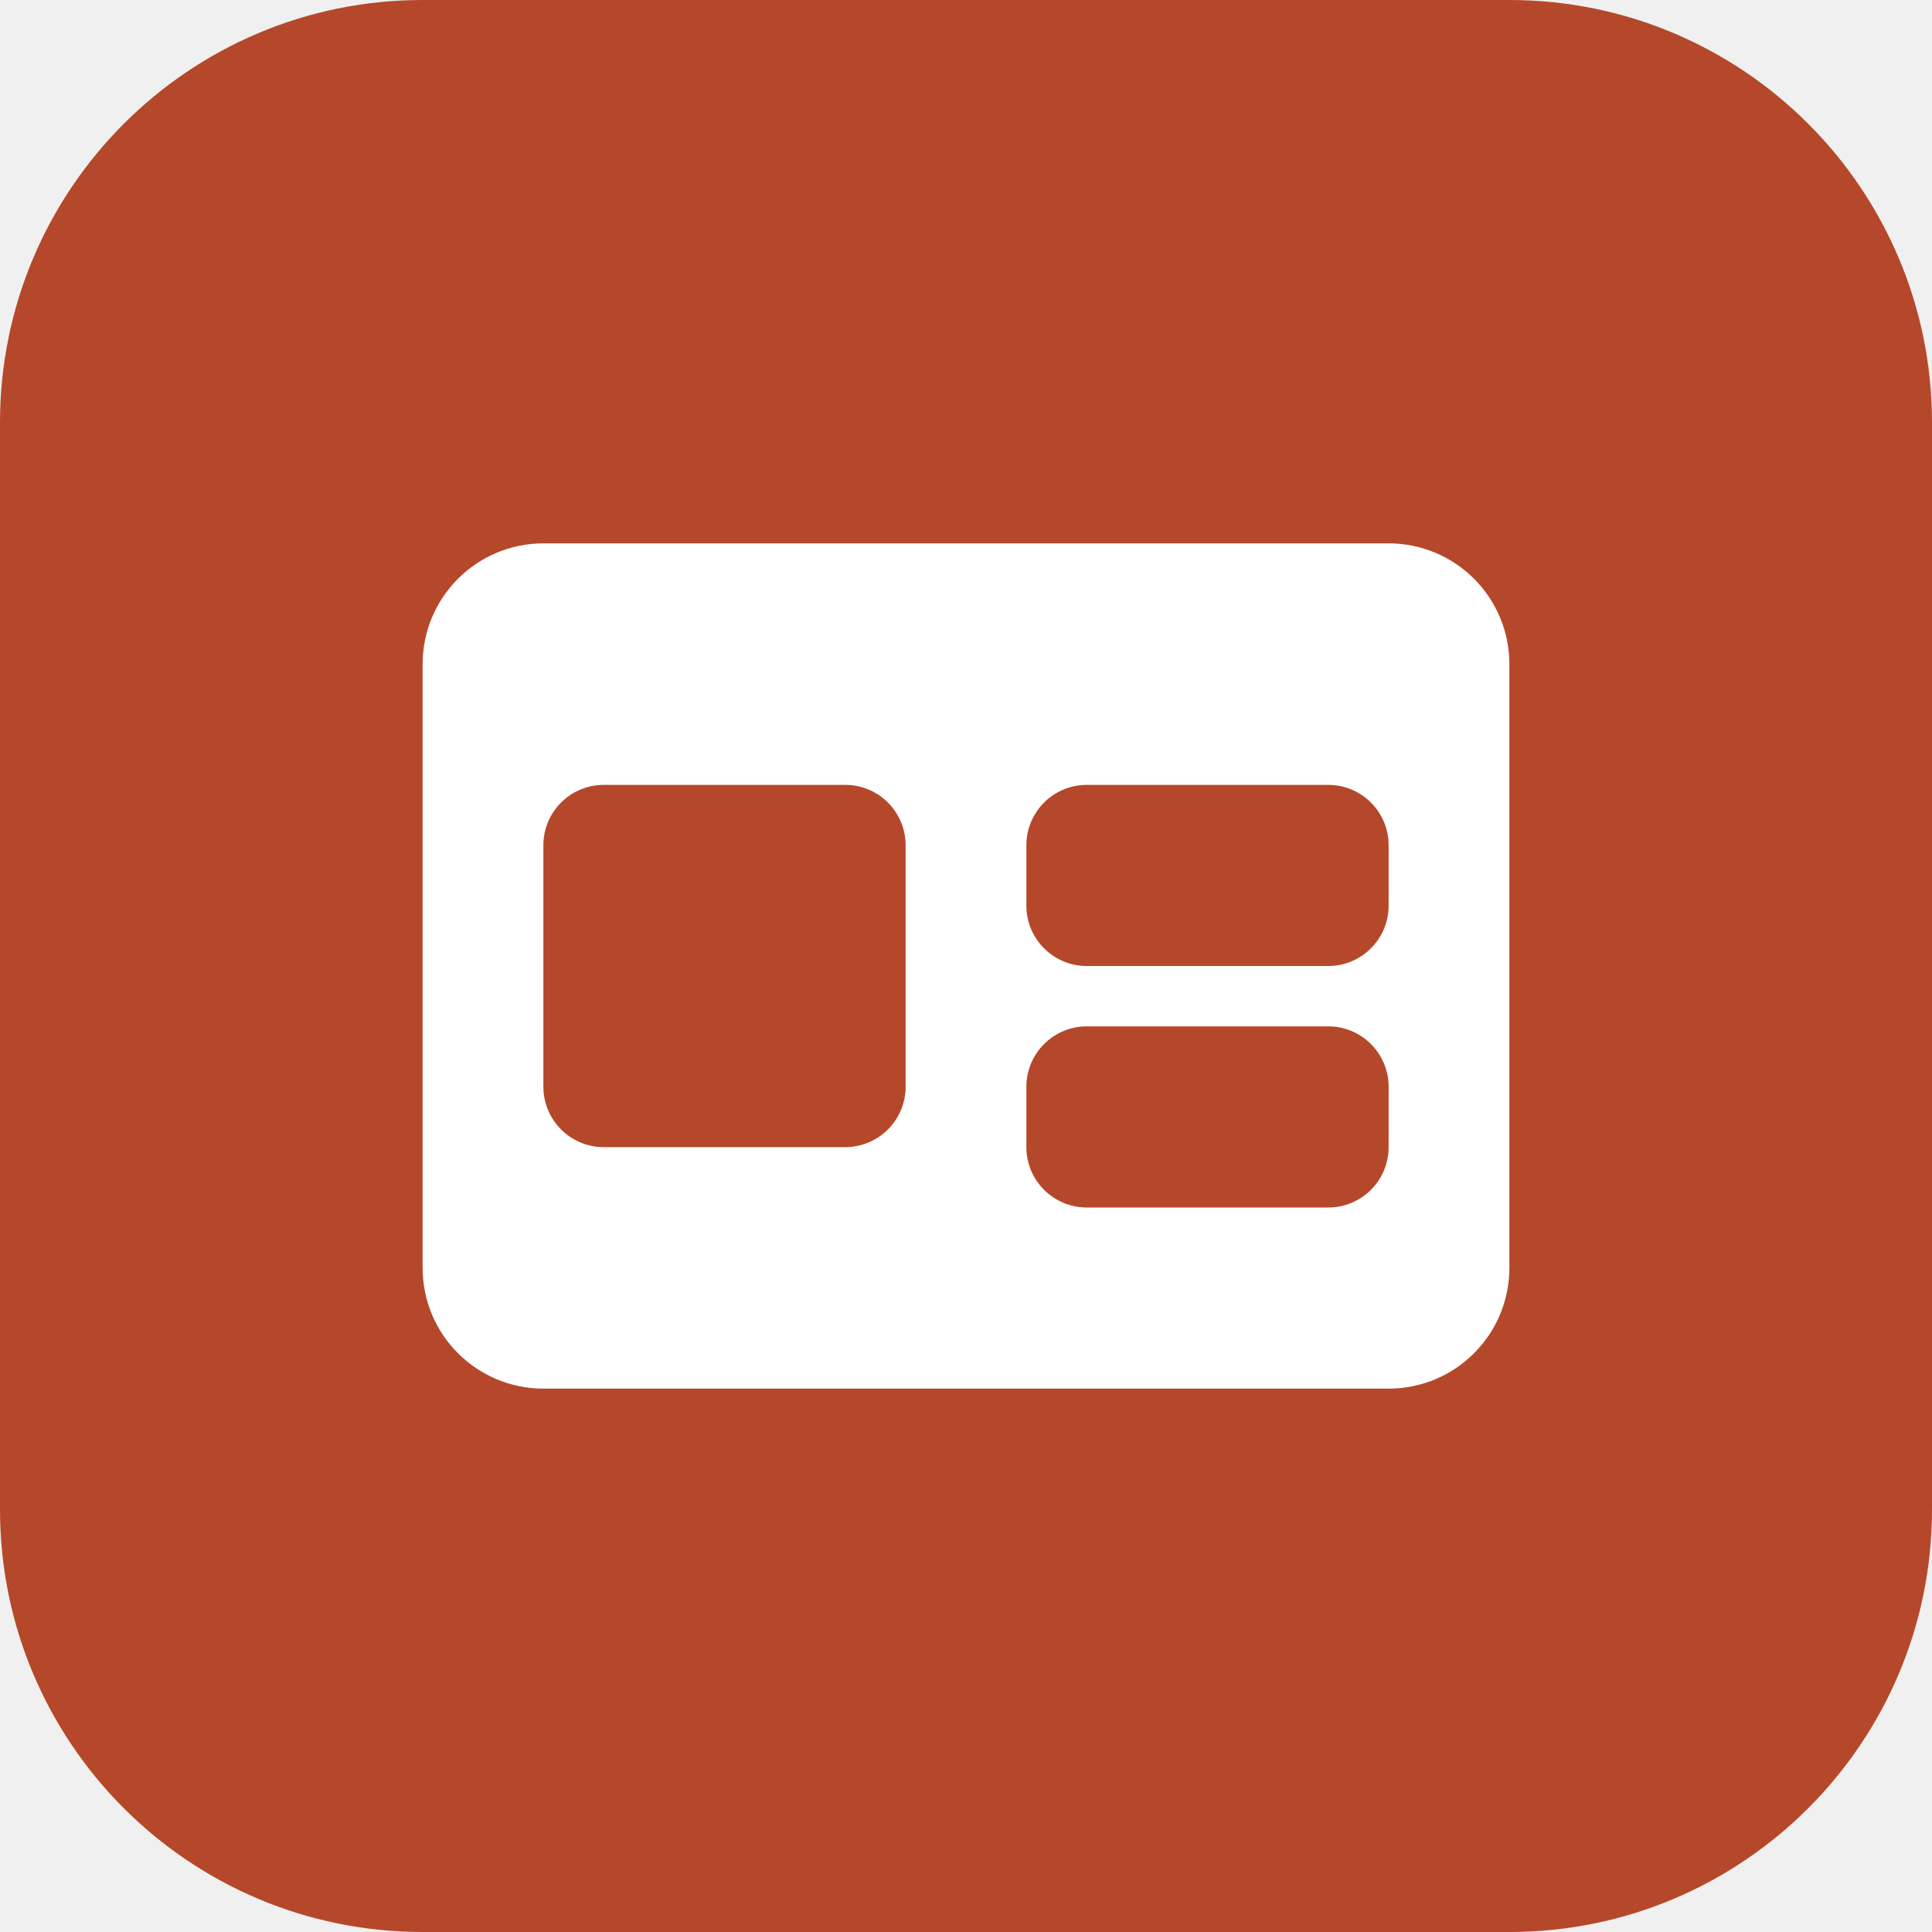
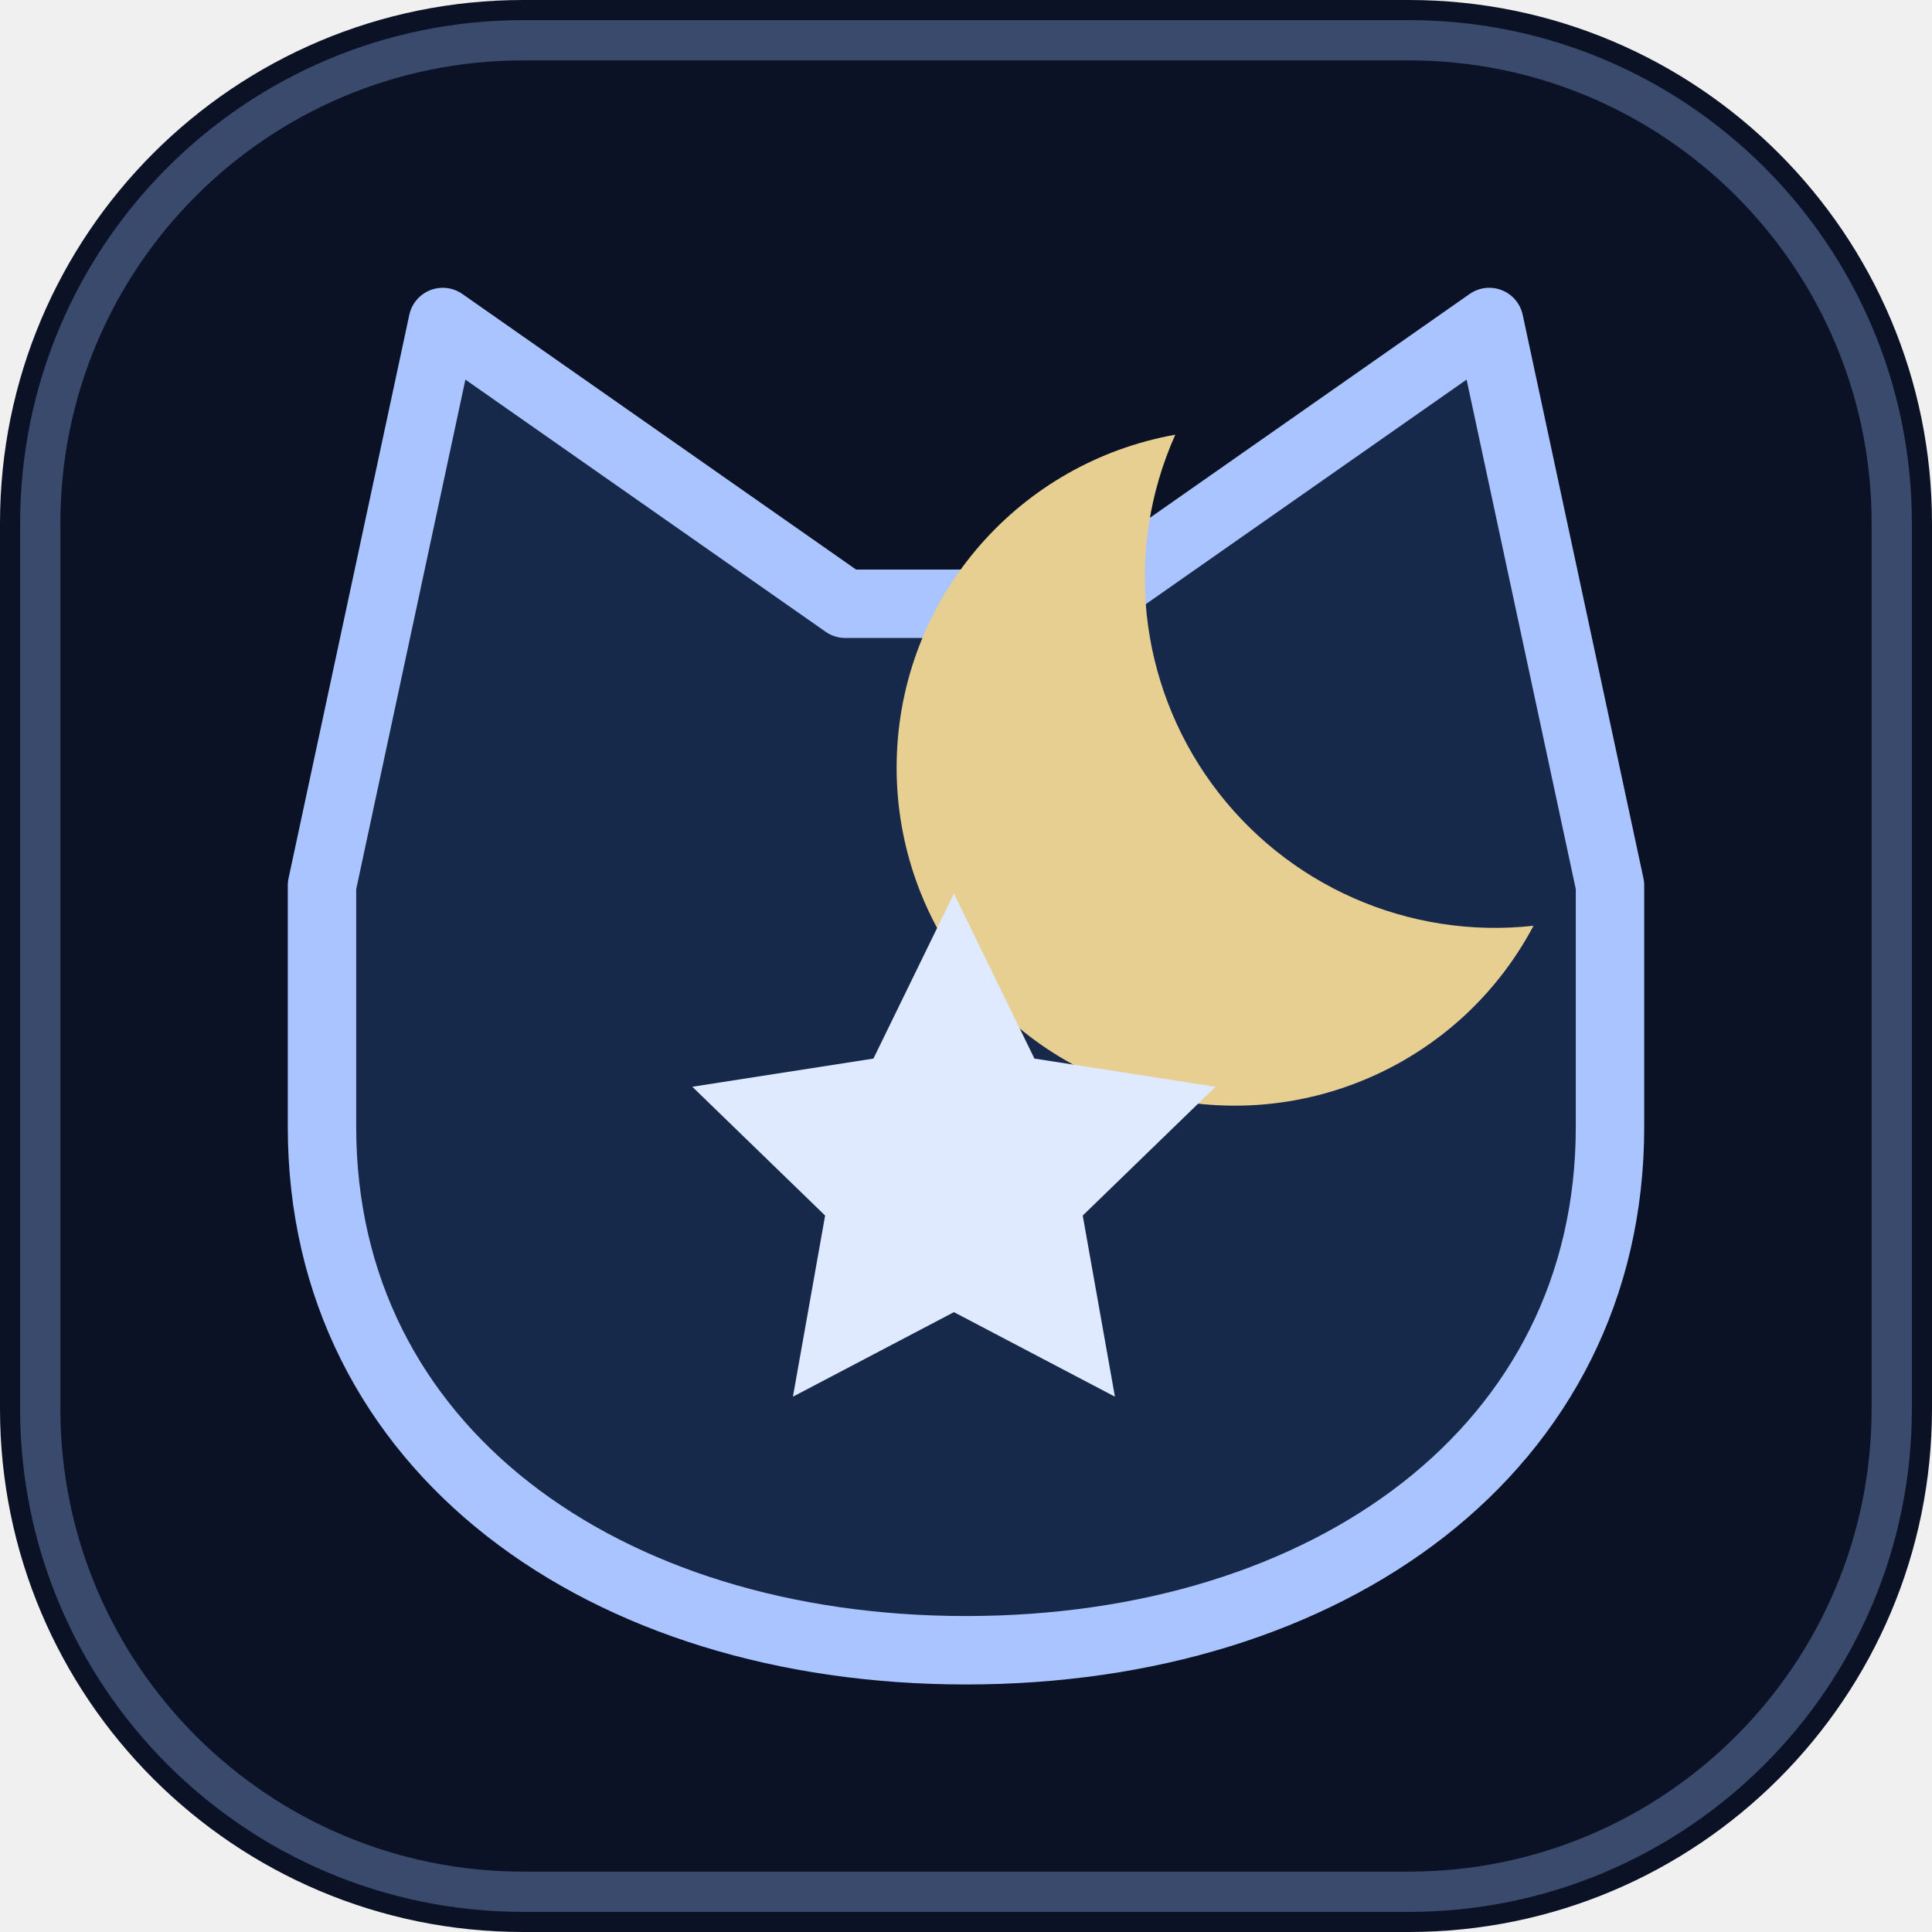
- <svg xmlns="http://www.w3.org/2000/svg" viewBox="0 0 32 32">
-   <rect width="32" height="32" rx="7" fill="#b5482a" />
-   <rect x="7" y="9" width="18" height="14" rx="2" fill="#fff" />
-   <rect x="9" y="13" width="6" height="6" rx="1" fill="#b5482a" />
-   <rect x="17" y="13" width="6" height="3" rx="1" fill="#b5482a" />
-   <rect x="17" y="17" width="6" height="3" rx="1" fill="#b5482a" />
+ <svg xmlns="http://www.w3.org/2000/svg" viewBox="0 0 48 48">
+   <rect width="48" height="48" rx="13" fill="#0b1225" />
+   <rect x="1" y="1" width="46" height="46" rx="12" fill="none" stroke="#526994" stroke-opacity=".65" />
+   <path d="M8 22 11 8l10 7h6l10-7 3 14v6c0 8-7 13-16 13S8 36 8 28v-6Z" fill="#17294b" stroke="#a9c4ff" stroke-width="1.7" stroke-linejoin="round" />
+   <path d="M29.2 10.8a8.4 8.4 0 1 0 8.9 12.2 8.7 8.7 0 0 1-8.9-12.2Z" fill="#e7ce91" />
+   <path d="m23.7 22.2 2 4.1 4.5.7-3.3 3.2.8 4.5-4-2.1-4 2.1.8-4.5-3.3-3.2 4.5-.7 2-4.1Z" fill="#dfe9ff" />
</svg>
